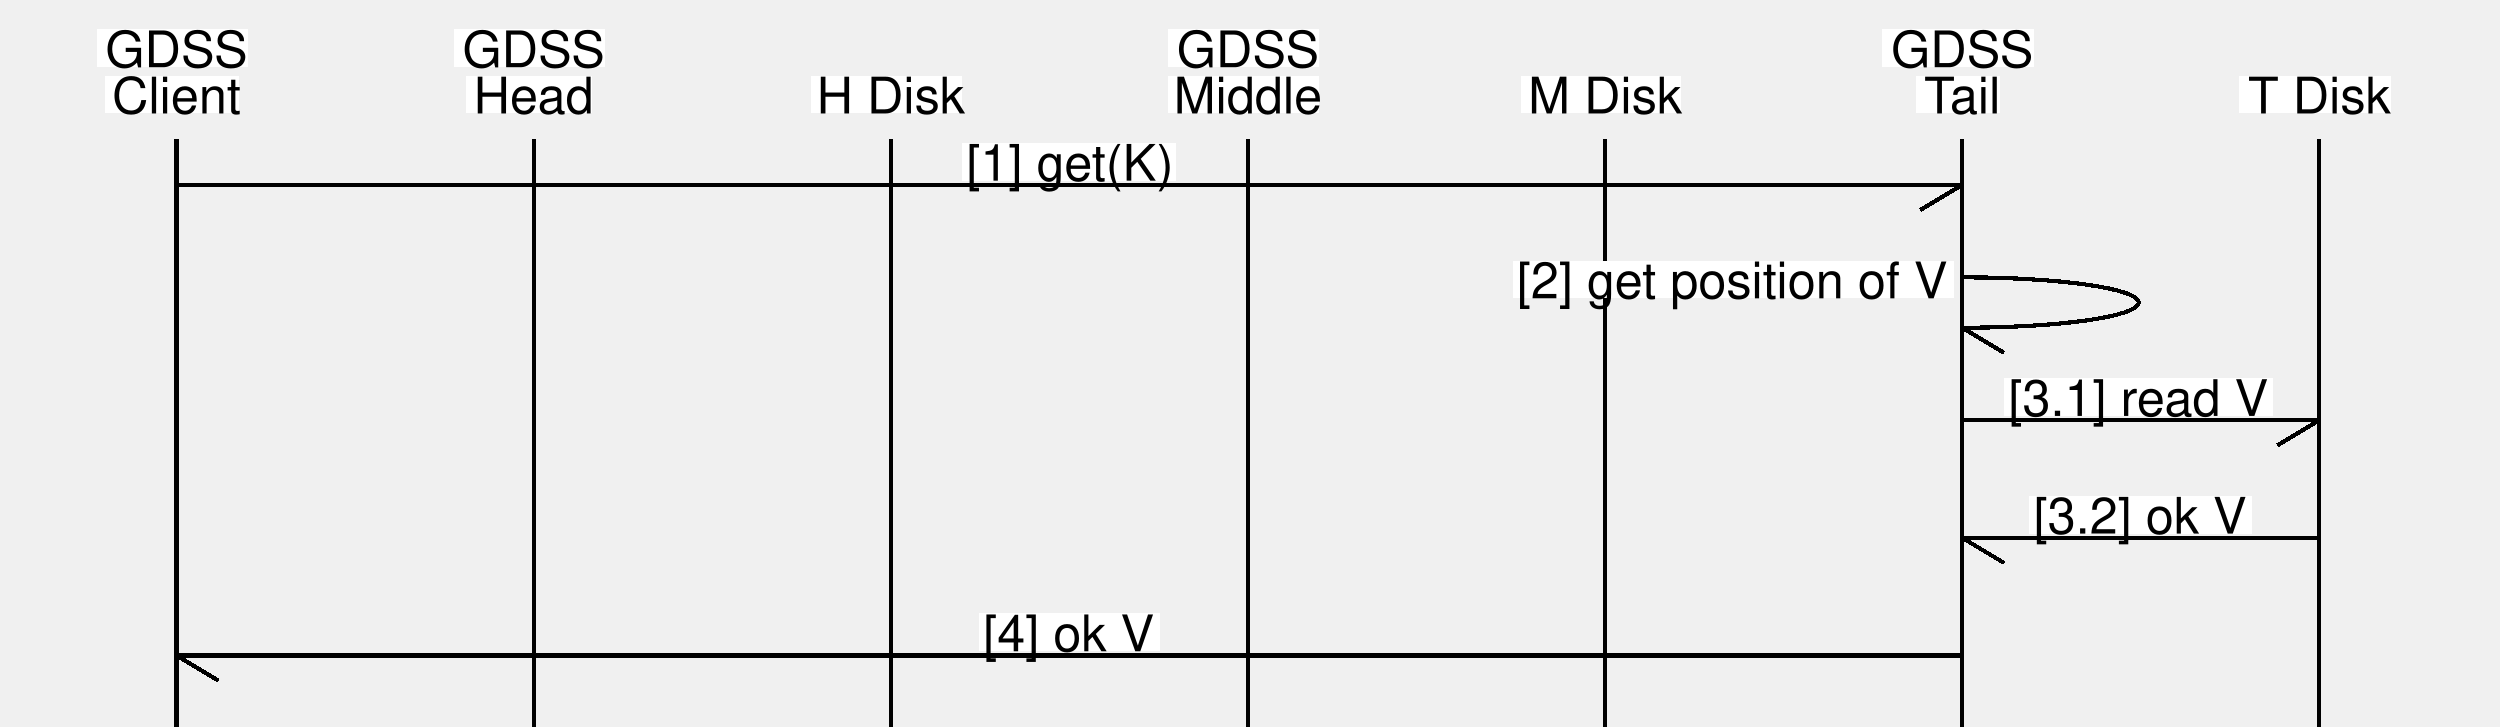
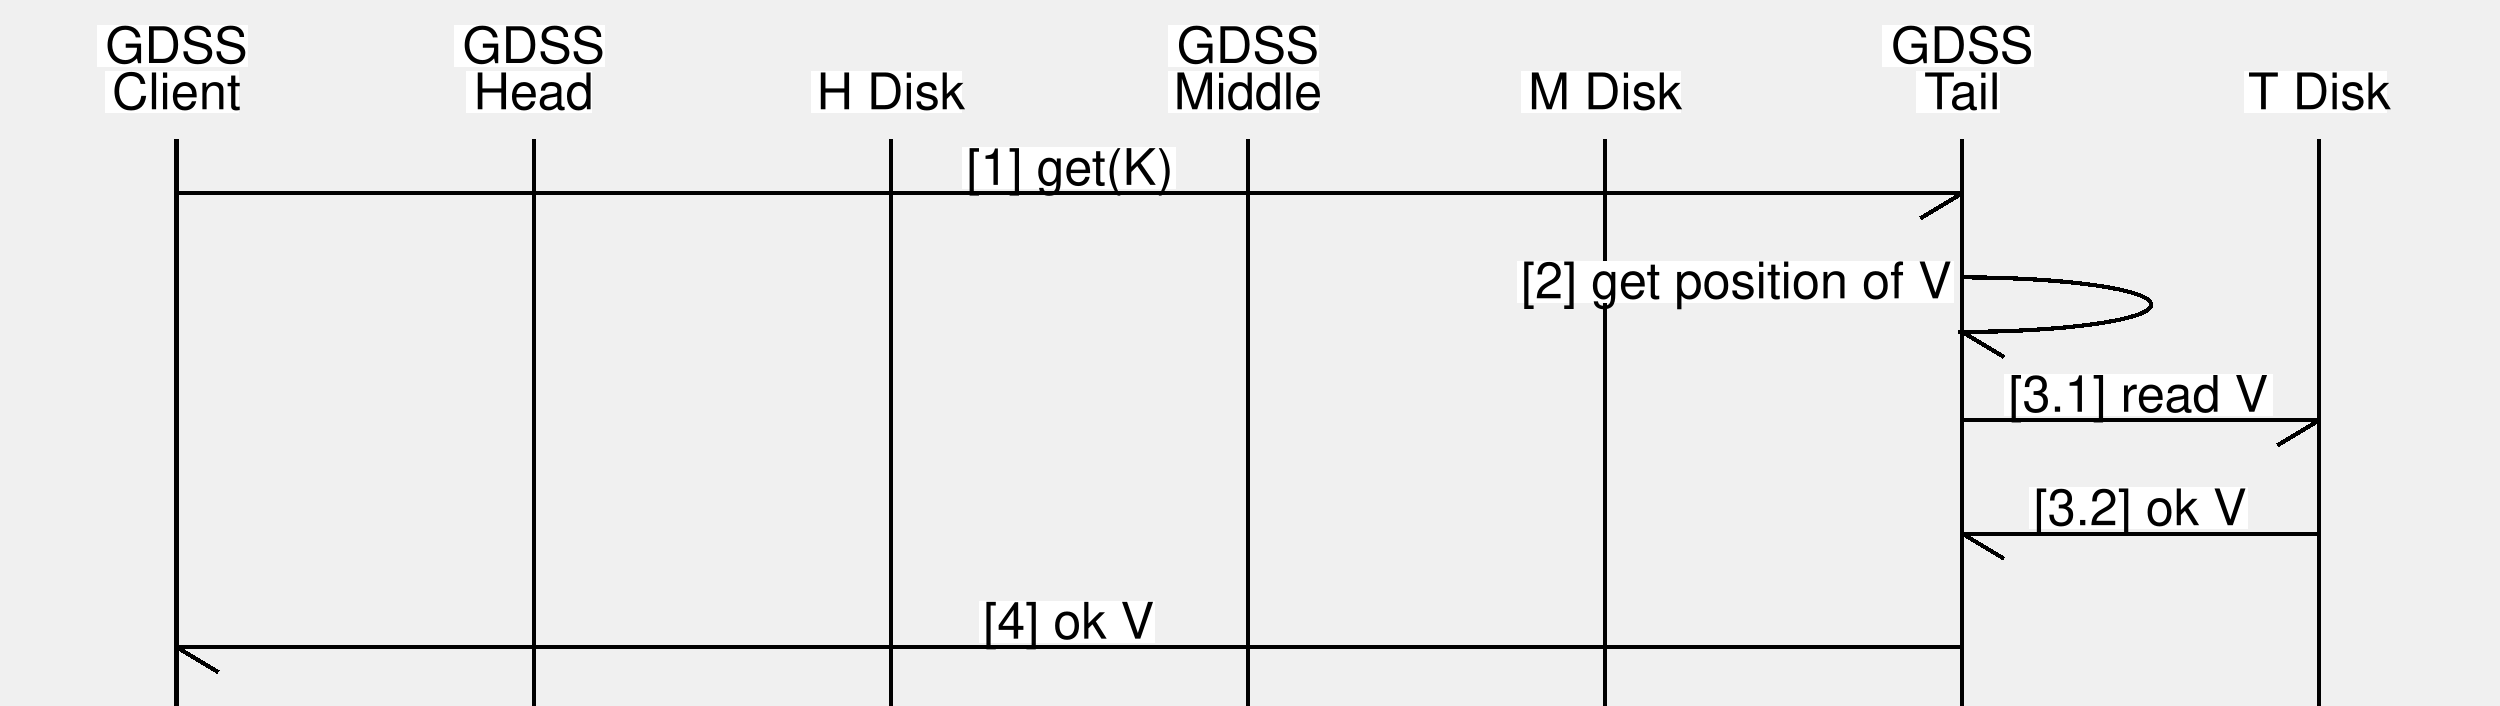
- <svg xmlns="http://www.w3.org/2000/svg" version="1.1" viewBox="0 0 595 173" shape-rendering="crispEdges" stroke-width="1" text-rendering="geometricPrecision">
-   <polygon fill="white" points="23,7 59,7 59,16 23,16" />
-   <text x="42" y="16" textLength="34" font-family="Helvetica" font-size="12" fill="black" text-anchor="middle">
+ <svg xmlns="http://www.w3.org/2000/svg" version="1.1" viewBox="0 0 595 168" shape-rendering="crispEdges" stroke-width="1" text-rendering="geometricPrecision">
+   <polygon fill="white" points="23,6 59,6 59,16 23,16" />
+   <text x="42" y="15" textLength="34" font-family="Helvetica" font-size="12" fill="black" text-anchor="middle">

GDSS
</text>
-   <polygon fill="white" points="25,18 57,18 57,27 25,27" />
-   <text x="42" y="27" textLength="31" font-family="Helvetica" font-size="12" fill="black" text-anchor="middle">
+   <polygon fill="white" points="25,17 57,17 57,27 25,27" />
+   <text x="42" y="26" textLength="30" font-family="Helvetica" font-size="12" fill="black" text-anchor="middle">

Client
</text>
-   <polygon fill="white" points="108,7 144,7 144,16 108,16" />
-   <text x="127" y="16" textLength="34" font-family="Helvetica" font-size="12" fill="black" text-anchor="middle">
+   <polygon fill="white" points="108,6 144,6 144,16 108,16" />
+   <text x="127" y="15" textLength="34" font-family="Helvetica" font-size="12" fill="black" text-anchor="middle">

GDSS
</text>
-   <polygon fill="white" points="111,18 141,18 141,27 111,27" />
-   <text x="127" y="27" textLength="29" font-family="Helvetica" font-size="12" fill="black" text-anchor="middle">
+   <polygon fill="white" points="111,17 141,17 141,27 111,27" />
+   <text x="127" y="26" textLength="28" font-family="Helvetica" font-size="12" fill="black" text-anchor="middle">

Head
</text>
-   <polygon fill="white" points="193,18 229,18 229,27 193,27" />
-   <text x="212" y="27" textLength="35" font-family="Helvetica" font-size="12" fill="black" text-anchor="middle">
+   <polygon fill="white" points="193,17 229,17 229,27 193,27" />
+   <text x="212" y="26" textLength="35" font-family="Helvetica" font-size="12" fill="black" text-anchor="middle">

H Disk
</text>
-   <polygon fill="white" points="278,7 314,7 314,16 278,16" />
-   <text x="297" y="16" textLength="34" font-family="Helvetica" font-size="12" fill="black" text-anchor="middle">
+   <polygon fill="white" points="278,6 314,6 314,16 278,16" />
+   <text x="297" y="15" textLength="34" font-family="Helvetica" font-size="12" fill="black" text-anchor="middle">

GDSS
</text>
-   <polygon fill="white" points="278,18 314,18 314,27 278,27" />
-   <text x="297" y="27" textLength="35" font-family="Helvetica" font-size="12" fill="black" text-anchor="middle">
+   <polygon fill="white" points="278,17 314,17 314,27 278,27" />
+   <text x="297" y="26" textLength="35" font-family="Helvetica" font-size="12" fill="black" text-anchor="middle">

Middle
</text>
-   <polygon fill="white" points="362,18 400,18 400,27 362,27" />
-   <text x="382" y="27" textLength="37" font-family="Helvetica" font-size="12" fill="black" text-anchor="middle">
+   <polygon fill="white" points="362,17 400,17 400,27 362,27" />
+   <text x="382" y="26" textLength="36" font-family="Helvetica" font-size="12" fill="black" text-anchor="middle">

M Disk
</text>
-   <polygon fill="white" points="448,7 484,7 484,16 448,16" />
-   <text x="467" y="16" textLength="34" font-family="Helvetica" font-size="12" fill="black" text-anchor="middle">
+   <polygon fill="white" points="448,6 484,6 484,16 448,16" />
+   <text x="467" y="15" textLength="34" font-family="Helvetica" font-size="12" fill="black" text-anchor="middle">

GDSS
</text>
-   <polygon fill="white" points="456,18 476,18 476,27 456,27" />
-   <text x="467" y="27" textLength="19" font-family="Helvetica" font-size="12" fill="black" text-anchor="middle">
+   <polygon fill="white" points="456,17 476,17 476,27 456,27" />
+   <text x="467" y="26" textLength="19" font-family="Helvetica" font-size="12" fill="black" text-anchor="middle">

Tail
</text>
-   <polygon fill="white" points="533,18 569,18 569,27 533,27" />
-   <text x="552" y="27" textLength="34" font-family="Helvetica" font-size="12" fill="black" text-anchor="middle">
+   <polygon fill="white" points="534,17 568,17 568,27 534,27" />
+   <text x="552" y="26" textLength="33" font-family="Helvetica" font-size="12" fill="black" text-anchor="middle">

T Disk
</text>
-   <line x1="42" y1="33" x2="42" y2="61" stroke="black" />
-   <line x1="127" y1="33" x2="127" y2="61" stroke="black" />
-   <line x1="212" y1="33" x2="212" y2="61" stroke="black" />
-   <line x1="297" y1="33" x2="297" y2="61" stroke="black" />
-   <line x1="382" y1="33" x2="382" y2="61" stroke="black" />
-   <line x1="467" y1="33" x2="467" y2="61" stroke="black" />
-   <line x1="552" y1="33" x2="552" y2="61" stroke="black" />
-   <line x1="42" y1="44" x2="467" y2="44" stroke="black" />
-   <line x1="467" y1="44" x2="457" y2="50" stroke="black" />
-   <polygon fill="white" points="229,34 280,34 280,43 229,43" />
-   <text x="230" y="43" textLength="49" font-family="Helvetica" font-size="12" fill="black">
+   <line x1="42" y1="33" x2="42" y2="60" stroke="black" />
+   <line x1="127" y1="33" x2="127" y2="60" stroke="black" />
+   <line x1="212" y1="33" x2="212" y2="60" stroke="black" />
+   <line x1="297" y1="33" x2="297" y2="60" stroke="black" />
+   <line x1="382" y1="33" x2="382" y2="60" stroke="black" />
+   <line x1="467" y1="33" x2="467" y2="60" stroke="black" />
+   <line x1="552" y1="33" x2="552" y2="60" stroke="black" />
+   <line x1="42" y1="46" x2="467" y2="46" stroke="black" />
+   <line x1="467" y1="46" x2="457" y2="52" stroke="black" />
+   <polygon fill="white" points="229,35 280,35 280,45 229,45" />
+   <text x="230" y="44" textLength="49" font-family="Helvetica" font-size="12" fill="black">
[1] get(K)
</text>
-   <line x1="42" y1="61" x2="42" y2="89" stroke="black" />
-   <line x1="127" y1="61" x2="127" y2="89" stroke="black" />
-   <line x1="212" y1="61" x2="212" y2="89" stroke="black" />
-   <line x1="297" y1="61" x2="297" y2="89" stroke="black" />
-   <line x1="382" y1="61" x2="382" y2="89" stroke="black" />
-   <line x1="467" y1="61" x2="467" y2="89" stroke="black" />
-   <line x1="552" y1="61" x2="552" y2="89" stroke="black" />
-   <path d="M 467 66 A42,6 0 0,1 467,78" stroke="black" fill="none" />
-   <line x1="467" y1="78" x2="477" y2="84" stroke="black" />
-   <polygon fill="white" points="360,62 465,62 465,71 360,71" />
-   <text x="361" y="71" textLength="103" font-family="Helvetica" font-size="12" fill="black">
+   <line x1="42" y1="60" x2="42" y2="87" stroke="black" />
+   <line x1="127" y1="60" x2="127" y2="87" stroke="black" />
+   <line x1="212" y1="60" x2="212" y2="87" stroke="black" />
+   <line x1="297" y1="60" x2="297" y2="87" stroke="black" />
+   <line x1="382" y1="60" x2="382" y2="87" stroke="black" />
+   <line x1="467" y1="60" x2="467" y2="87" stroke="black" />
+   <line x1="552" y1="60" x2="552" y2="87" stroke="black" />
+   <path d="M 467 66 A42,6 0 0,1 466,79" stroke="black" fill="none" />
+   <line x1="467" y1="79" x2="477" y2="85" stroke="black" />
+   <polygon fill="white" points="361,62 465,62 465,72 361,72" />
+   <text x="362" y="71" textLength="102" font-family="Helvetica" font-size="12" fill="black">
[2] get position of V
</text>
-   <line x1="42" y1="89" x2="42" y2="117" stroke="black" />
-   <line x1="127" y1="89" x2="127" y2="117" stroke="black" />
-   <line x1="212" y1="89" x2="212" y2="117" stroke="black" />
-   <line x1="297" y1="89" x2="297" y2="117" stroke="black" />
-   <line x1="382" y1="89" x2="382" y2="117" stroke="black" />
-   <line x1="467" y1="89" x2="467" y2="117" stroke="black" />
-   <line x1="552" y1="89" x2="552" y2="117" stroke="black" />
+   <line x1="42" y1="87" x2="42" y2="114" stroke="black" />
+   <line x1="127" y1="87" x2="127" y2="114" stroke="black" />
+   <line x1="212" y1="87" x2="212" y2="114" stroke="black" />
+   <line x1="297" y1="87" x2="297" y2="114" stroke="black" />
+   <line x1="382" y1="87" x2="382" y2="114" stroke="black" />
+   <line x1="467" y1="87" x2="467" y2="114" stroke="black" />
+   <line x1="552" y1="87" x2="552" y2="114" stroke="black" />
  <line x1="467" y1="100" x2="552" y2="100" stroke="black" />
  <line x1="552" y1="100" x2="542" y2="106" stroke="black" />
-   <polygon fill="white" points="477,90 541,90 541,99 477,99" />
-   <text x="478" y="99" textLength="62" font-family="Helvetica" font-size="12" fill="black">
+   <polygon fill="white" points="477,89 541,89 541,99 477,99" />
+   <text x="478" y="98" textLength="62" font-family="Helvetica" font-size="12" fill="black">
[3.1] read V
</text>
-   <line x1="42" y1="117" x2="42" y2="145" stroke="black" />
-   <line x1="127" y1="117" x2="127" y2="145" stroke="black" />
-   <line x1="212" y1="117" x2="212" y2="145" stroke="black" />
-   <line x1="297" y1="117" x2="297" y2="145" stroke="black" />
-   <line x1="382" y1="117" x2="382" y2="145" stroke="black" />
-   <line x1="467" y1="117" x2="467" y2="145" stroke="black" />
-   <line x1="552" y1="117" x2="552" y2="145" stroke="black" />
-   <line x1="552" y1="128" x2="467" y2="128" stroke="black" />
-   <line x1="467" y1="128" x2="477" y2="134" stroke="black" />
-   <polygon fill="white" points="483,118 536,118 536,127 483,127" />
-   <text x="484" y="127" textLength="51" font-family="Helvetica" font-size="12" fill="black">
+   <line x1="42" y1="114" x2="42" y2="141" stroke="black" />
+   <line x1="127" y1="114" x2="127" y2="141" stroke="black" />
+   <line x1="212" y1="114" x2="212" y2="141" stroke="black" />
+   <line x1="297" y1="114" x2="297" y2="141" stroke="black" />
+   <line x1="382" y1="114" x2="382" y2="141" stroke="black" />
+   <line x1="467" y1="114" x2="467" y2="141" stroke="black" />
+   <line x1="552" y1="114" x2="552" y2="141" stroke="black" />
+   <line x1="552" y1="127" x2="467" y2="127" stroke="black" />
+   <line x1="467" y1="127" x2="477" y2="133" stroke="black" />
+   <polygon fill="white" points="483,116 535,116 535,126 483,126" />
+   <text x="484" y="125" textLength="50" font-family="Helvetica" font-size="12" fill="black">
[3.2] ok V
</text>
-   <line x1="42" y1="145" x2="42" y2="173" stroke="black" />
-   <line x1="127" y1="145" x2="127" y2="173" stroke="black" />
-   <line x1="212" y1="145" x2="212" y2="173" stroke="black" />
-   <line x1="297" y1="145" x2="297" y2="173" stroke="black" />
-   <line x1="382" y1="145" x2="382" y2="173" stroke="black" />
-   <line x1="467" y1="145" x2="467" y2="173" stroke="black" />
-   <line x1="552" y1="145" x2="552" y2="173" stroke="black" />
-   <line x1="467" y1="156" x2="42" y2="156" stroke="black" />
-   <line x1="42" y1="156" x2="52" y2="162" stroke="black" />
-   <polygon fill="white" points="233,146 276,146 276,155 233,155" />
-   <text x="234" y="155" textLength="41" font-family="Helvetica" font-size="12" fill="black">
+   <line x1="42" y1="141" x2="42" y2="168" stroke="black" />
+   <line x1="127" y1="141" x2="127" y2="168" stroke="black" />
+   <line x1="212" y1="141" x2="212" y2="168" stroke="black" />
+   <line x1="297" y1="141" x2="297" y2="168" stroke="black" />
+   <line x1="382" y1="141" x2="382" y2="168" stroke="black" />
+   <line x1="467" y1="141" x2="467" y2="168" stroke="black" />
+   <line x1="552" y1="141" x2="552" y2="168" stroke="black" />
+   <line x1="467" y1="154" x2="42" y2="154" stroke="black" />
+   <line x1="42" y1="154" x2="52" y2="160" stroke="black" />
+   <polygon fill="white" points="233,143 275,143 275,153 233,153" />
+   <text x="234" y="152" textLength="40" font-family="Helvetica" font-size="12" fill="black">
[4] ok V
</text>
-   <line x1="42" y1="167" x2="42" y2="173" stroke="black" />
-   <line x1="127" y1="167" x2="127" y2="173" stroke="black" />
-   <line x1="212" y1="167" x2="212" y2="173" stroke="black" />
-   <line x1="297" y1="167" x2="297" y2="173" stroke="black" />
-   <line x1="382" y1="167" x2="382" y2="173" stroke="black" />
-   <line x1="467" y1="167" x2="467" y2="173" stroke="black" />
-   <line x1="552" y1="167" x2="552" y2="173" stroke="black" />
</svg>
